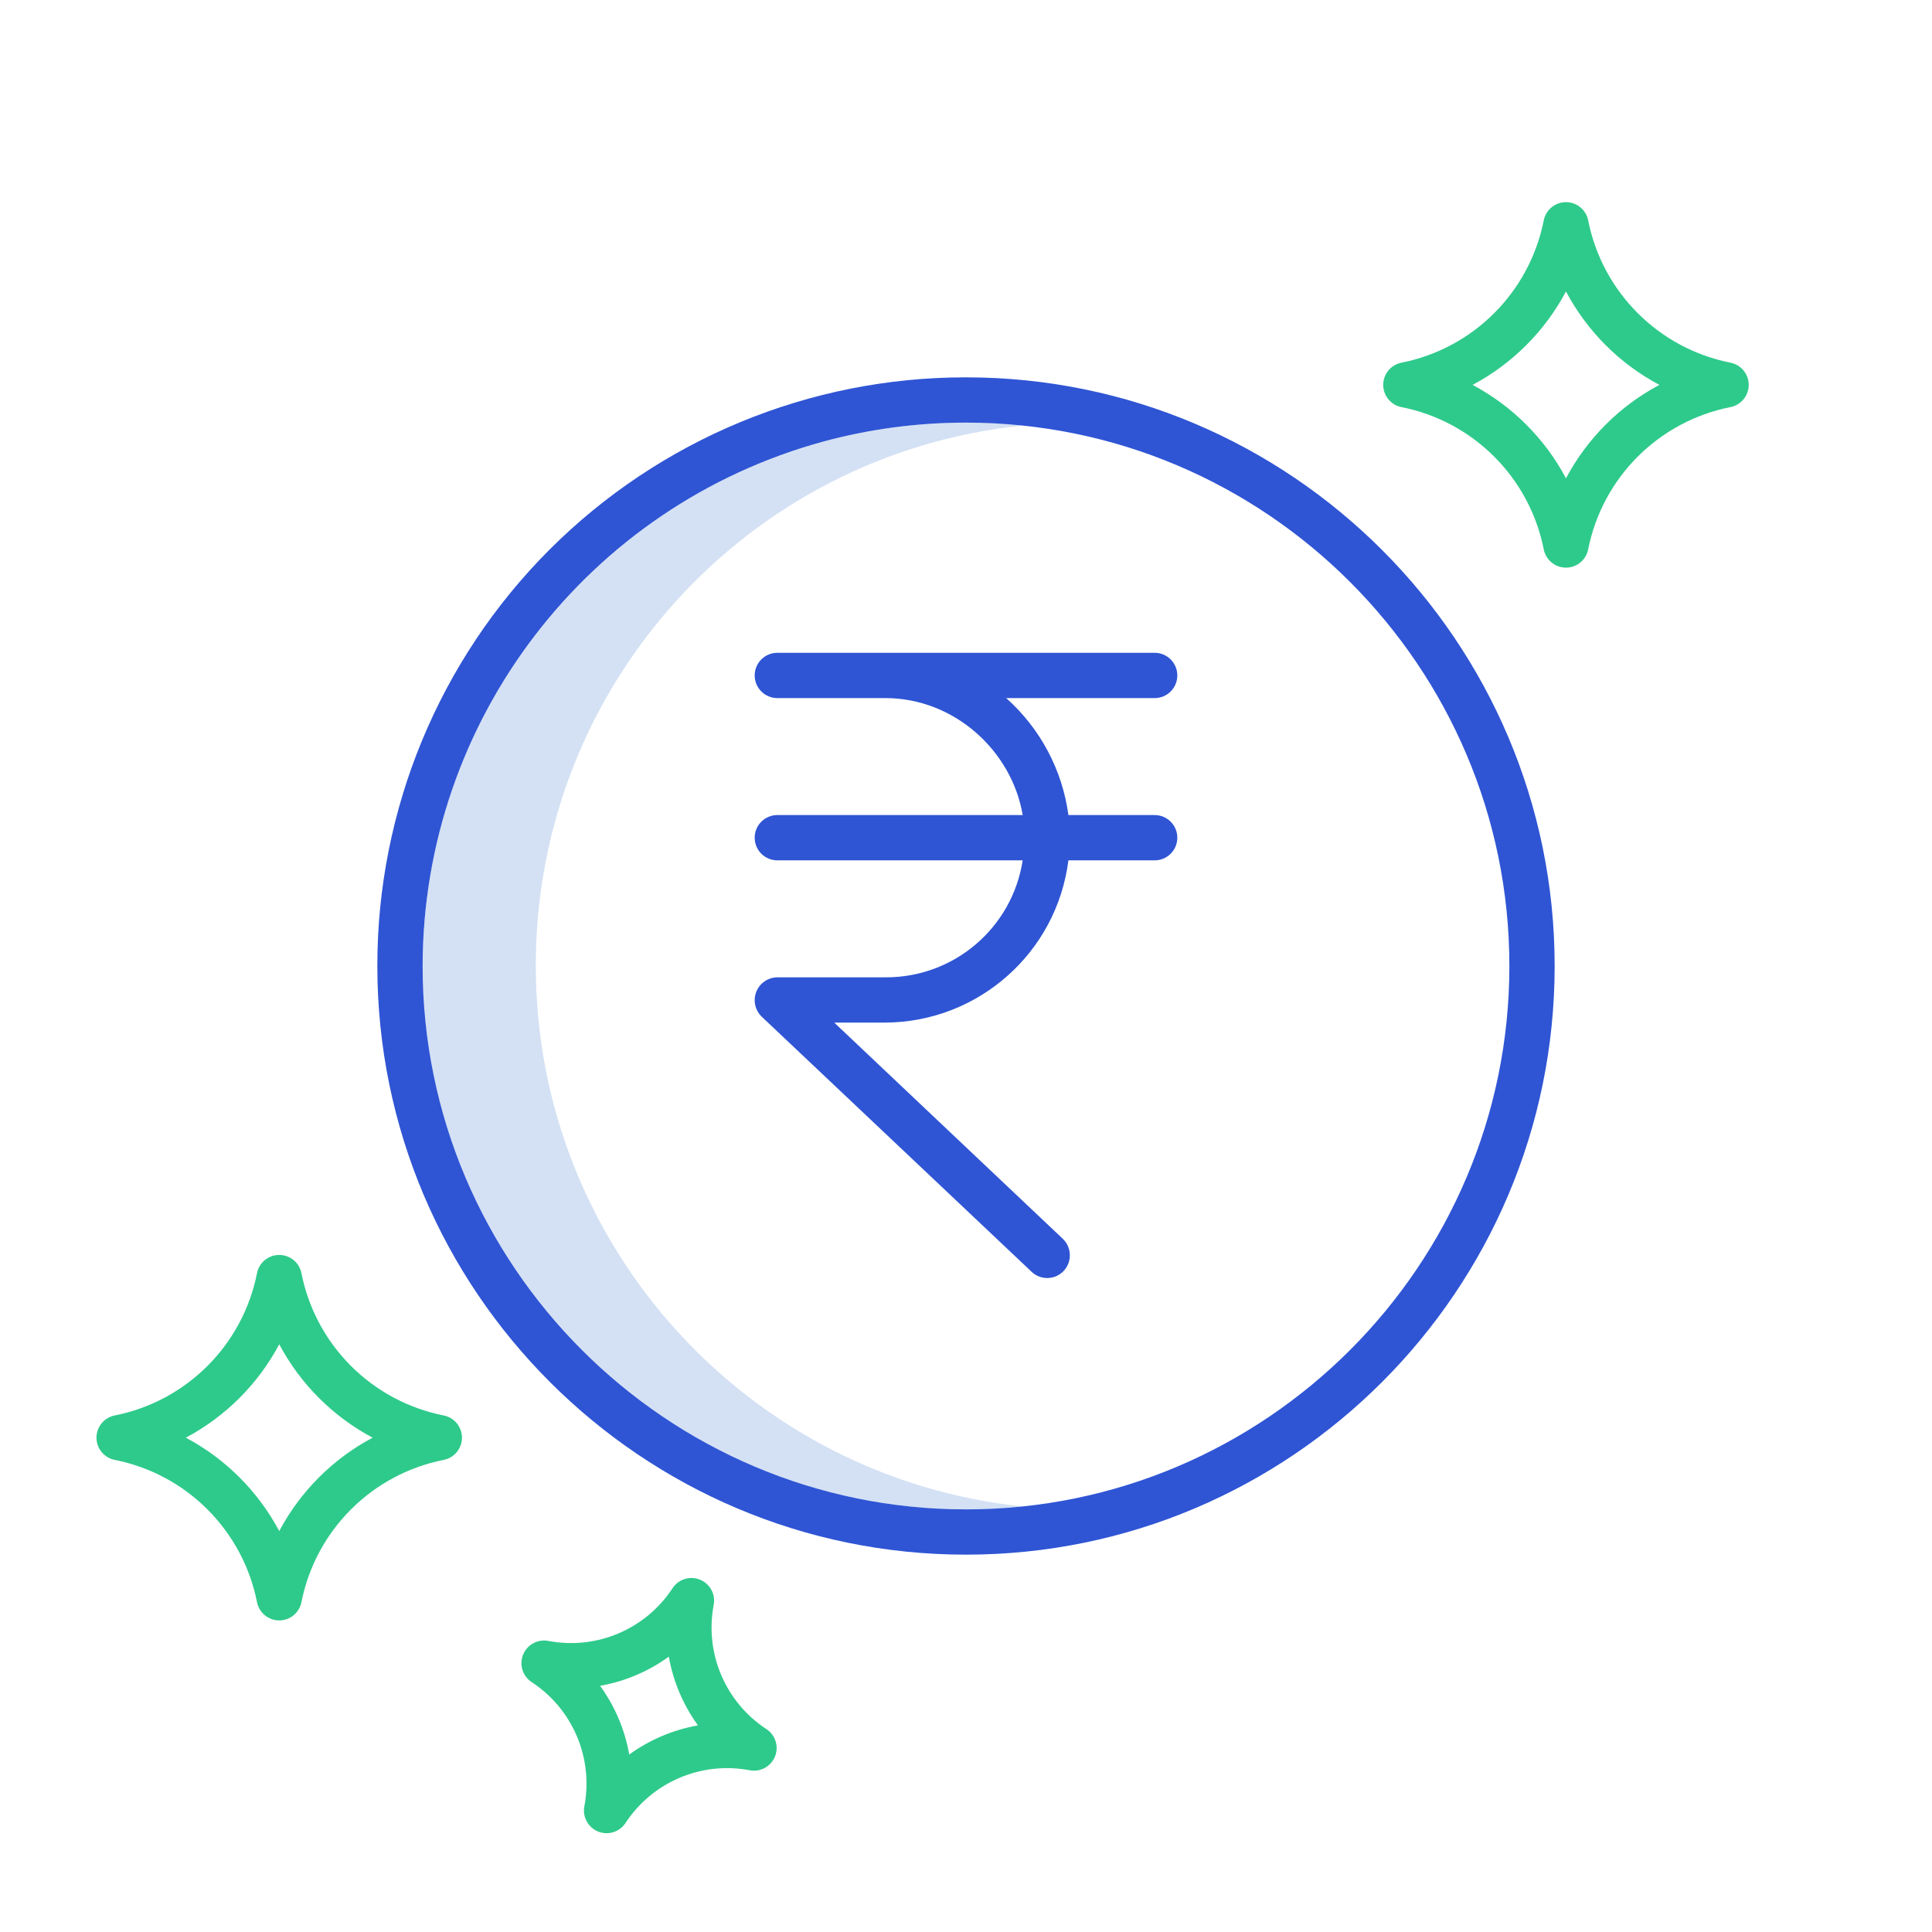
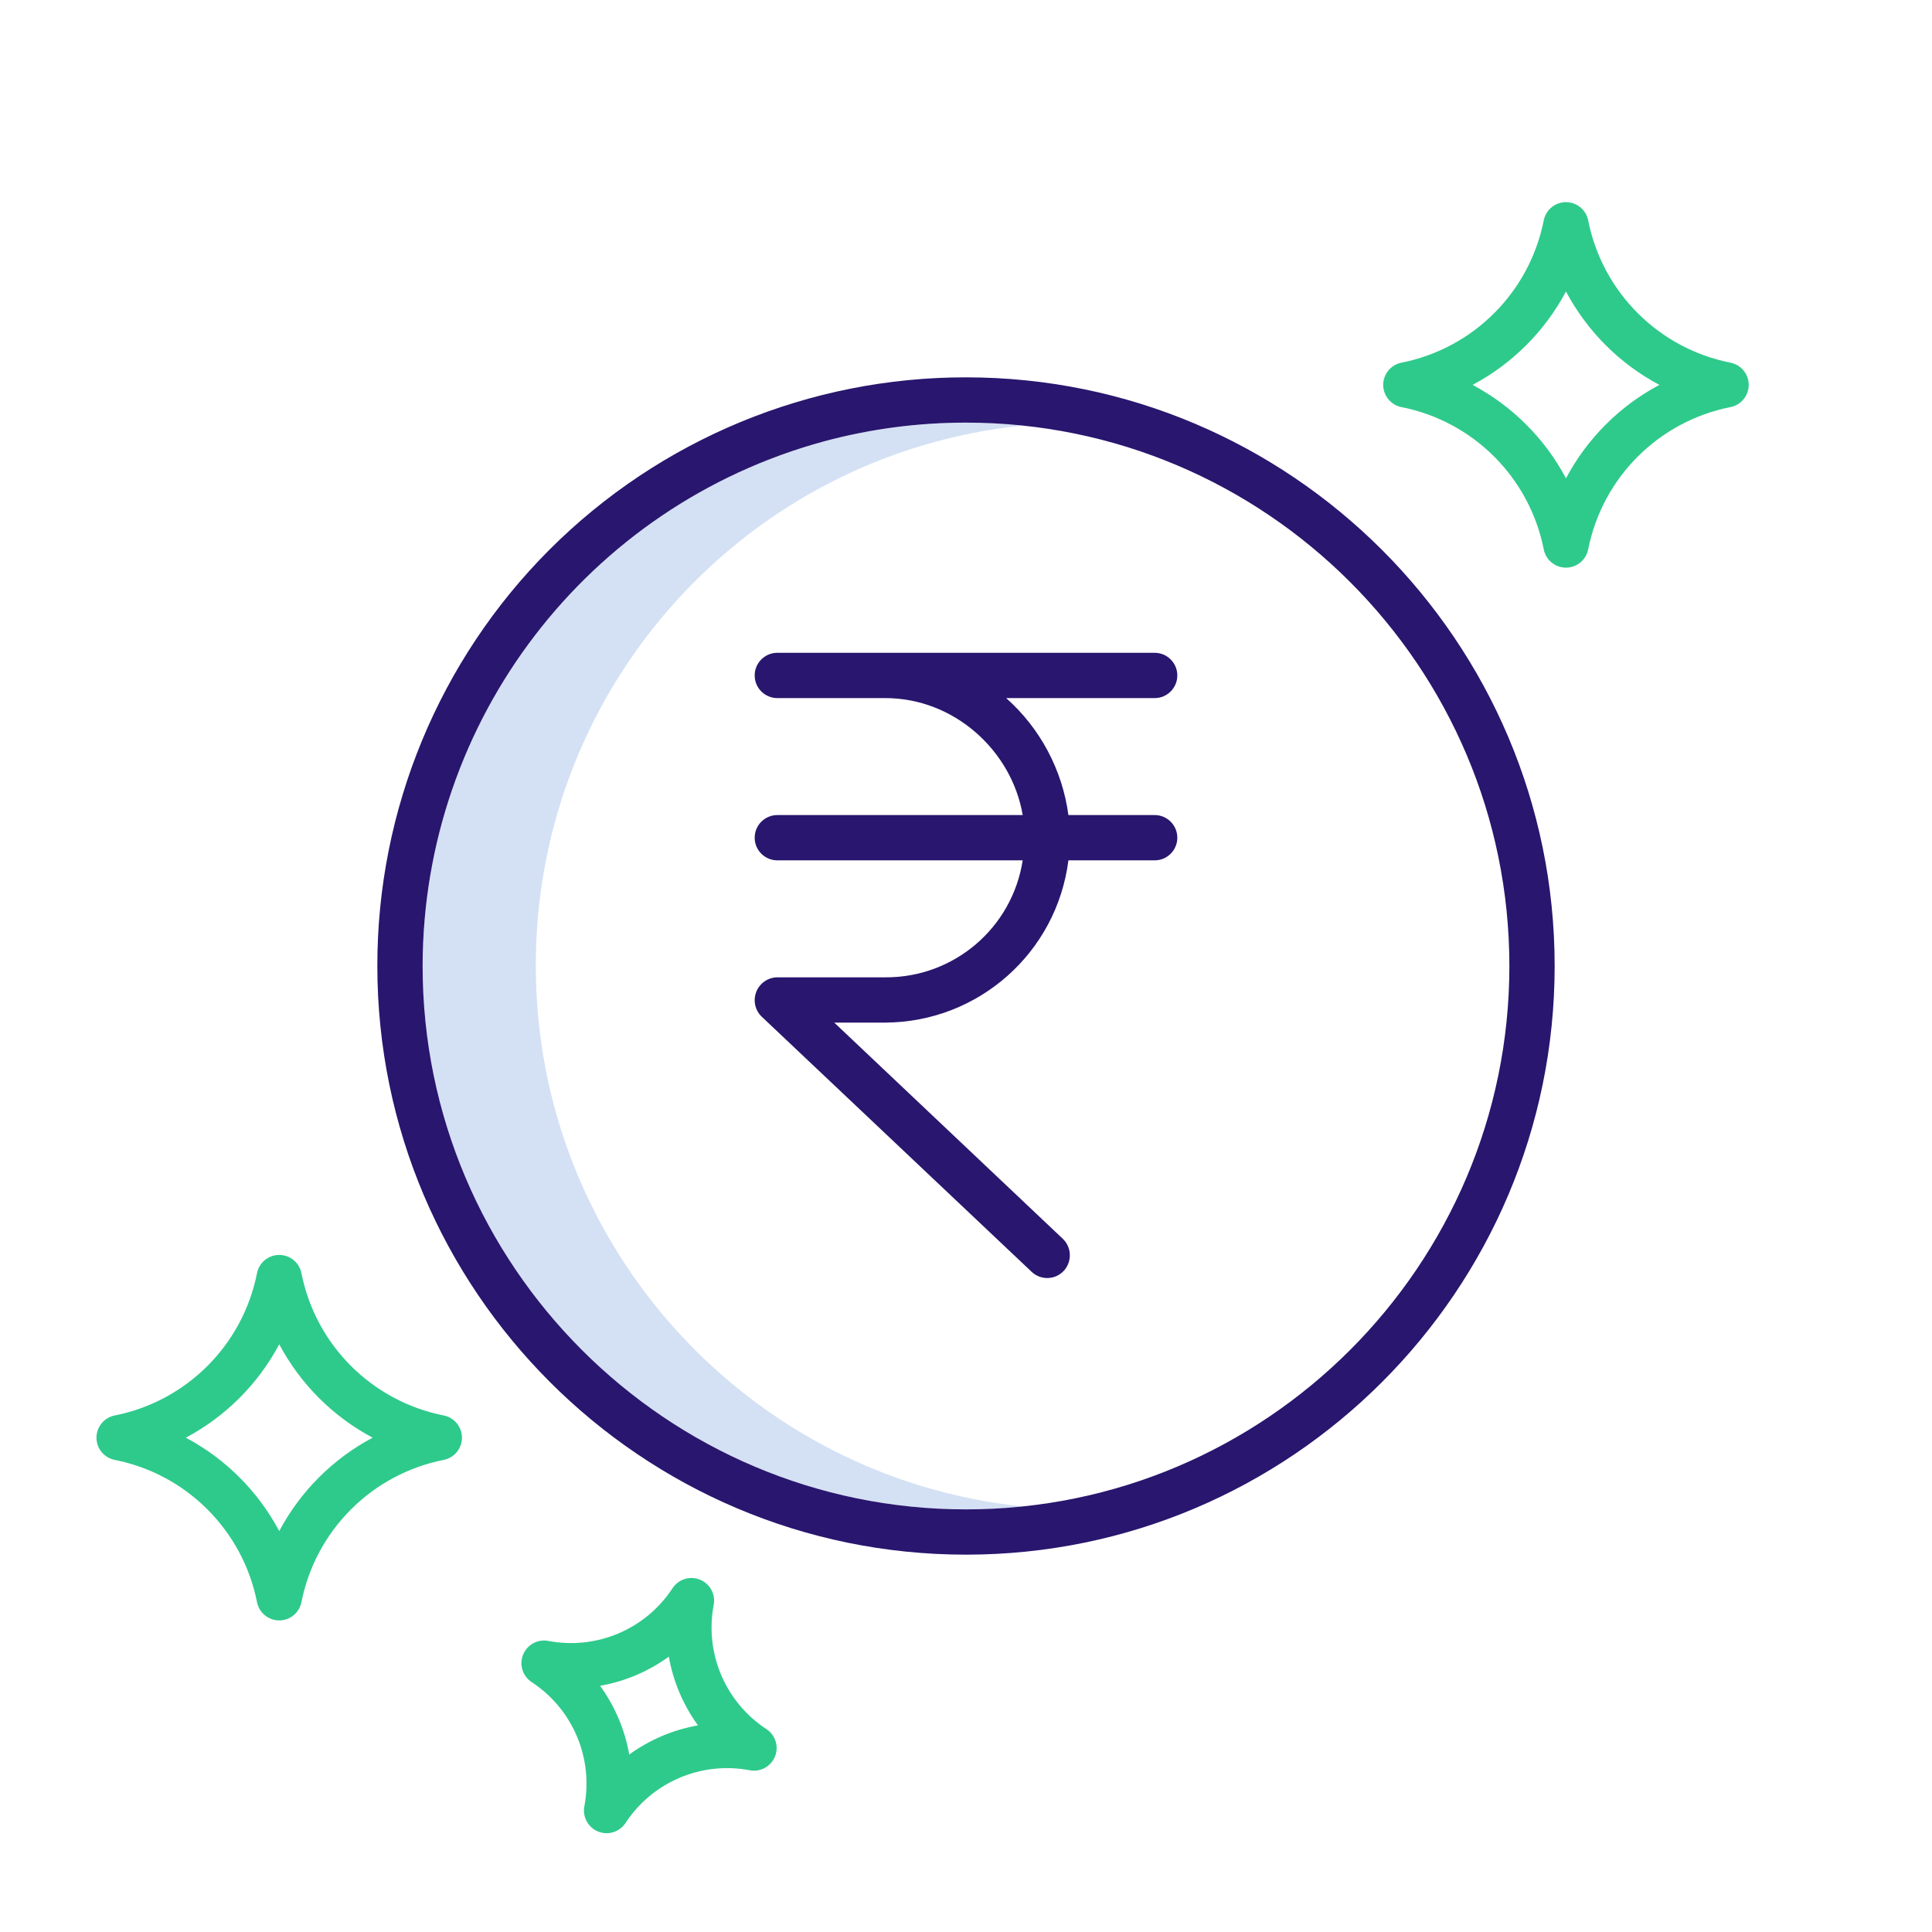
<svg xmlns="http://www.w3.org/2000/svg" id="Layer_1" data-name="Layer 1" viewBox="0 0 512 512" width="512px" height="512px" class="hovered-paths">
  <g>
    <path d="M142,256A143.715,143.715,0,0,1,271.02,112.781,143.9,143.9,0,0,0,112,256c0,79.4,64.6,144,144,144a144.948,144.948,0,0,0,15-.779C198.62,391.7,142,330.337,142,256Z" style="fill:#d4e1f4" data-original="#D4E1F4" />
-     <path d="M256,412c86.019,0,156-69.981,156-156S342.019,100,256,100A155.836,155.836,0,0,0,100,256C100,342.019,169.981,412,256,412ZM218.428,116.949A144.436,144.436,0,0,1,256,112c79.4,0,144,64.6,144,144S335.4,400,256,400,112,335.4,112,256A144.2,144.2,0,0,1,218.428,116.949Z" style="fill:#2F55D4" data-original="#0635C9" class="" data-old_color="#0635C9" />
-     <path d="M200,222a6,6,0,0,0,6,6h65.024a36.6,36.6,0,0,1-36.409,31H206a6.062,6.062,0,0,0-4.121,10.446l71.519,67.6a6,6,0,0,0,8.483-.229,6.068,6.068,0,0,0-.24-8.537L221.085,271h13.53a49.173,49.173,0,0,0,48.524-43H306a6,6,0,0,0,0-12H283.139a50.494,50.494,0,0,0-16.49-31H306a6,6,0,0,0,0-12H206a6,6,0,0,0,0,12h28.615c18.306,0,33.533,14,36.409,31H206A6,6,0,0,0,200,222Z" style="fill:#2F55D4" data-original="#0635C9" class="" data-old_color="#0635C9" />
+     <path d="M256,412c86.019,0,156-69.981,156-156S342.019,100,256,100A155.836,155.836,0,0,0,100,256C100,342.019,169.981,412,256,412ZM218.428,116.949A144.436,144.436,0,0,1,256,112c79.4,0,144,64.6,144,144S335.4,400,256,400,112,335.4,112,256A144.2,144.2,0,0,1,218.428,116.949Z" style="fill:#29166e" data-original="#0635C9" class="" data-old_color="#0635C9" />
+     <path d="M200,222a6,6,0,0,0,6,6h65.024a36.6,36.6,0,0,1-36.409,31H206a6.062,6.062,0,0,0-4.121,10.446l71.519,67.6a6,6,0,0,0,8.483-.229,6.068,6.068,0,0,0-.24-8.537L221.085,271h13.53a49.173,49.173,0,0,0,48.524-43H306a6,6,0,0,0,0-12H283.139a50.494,50.494,0,0,0-16.49-31H306a6,6,0,0,0,0-12H206a6,6,0,0,0,0,12h28.615c18.306,0,33.533,14,36.409,31H206A6,6,0,0,0,200,222Z" style="fill:#29166e" data-original="#0635C9" class="" data-old_color="#0635C9" />
    <path d="M203.109,458.23A32.157,32.157,0,0,1,189.14,425.3a6,6,0,0,0-10.91-4.41A32.154,32.154,0,0,1,145.3,434.86a6,6,0,0,0-4.41,10.91A32.157,32.157,0,0,1,154.86,478.7a6,6,0,0,0,10.91,4.41A32.17,32.17,0,0,1,198.7,469.14a6,6,0,0,0,4.41-10.91Zm-36.352,6.739a44.048,44.048,0,0,0-7.726-18.212,44.074,44.074,0,0,0,18.212-7.726,44.048,44.048,0,0,0,7.726,18.212A44.074,44.074,0,0,0,166.757,464.969Z" style="fill:#2ECA8B" data-original="#1AE5BE" class="hovered-path active-path" data-old_color="#1AE5BE" />
    <path d="M458.6,96.116a47.954,47.954,0,0,1-37.72-37.72,6,6,0,0,0-11.768,0,47.954,47.954,0,0,1-37.72,37.72,6,6,0,0,0,0,11.768,47.954,47.954,0,0,1,37.72,37.72,6,6,0,0,0,11.768,0,47.954,47.954,0,0,1,37.72-37.72,6,6,0,0,0,0-11.768ZM415,126.751A59.839,59.839,0,0,0,390.249,102,59.839,59.839,0,0,0,415,77.249,59.839,59.839,0,0,0,439.751,102,59.839,59.839,0,0,0,415,126.751Z" style="fill:#2ECA8B" data-original="#1AE5BE" class="hovered-path active-path" data-old_color="#1AE5BE" />
    <path d="M117.6,375.116a47.954,47.954,0,0,1-37.72-37.72,6,6,0,0,0-11.768,0,47.954,47.954,0,0,1-37.72,37.72,6,6,0,0,0,0,11.768,47.954,47.954,0,0,1,37.72,37.72,6,6,0,0,0,11.768,0,47.954,47.954,0,0,1,37.72-37.72,6,6,0,0,0,0-11.768ZM74,405.751A59.839,59.839,0,0,0,49.249,381,59.839,59.839,0,0,0,74,356.249,59.839,59.839,0,0,0,98.751,381,59.839,59.839,0,0,0,74,405.751Z" style="fill:#2ECA8B" data-original="#1AE5BE" class="hovered-path active-path" data-old_color="#1AE5BE" />
  </g>
</svg>
